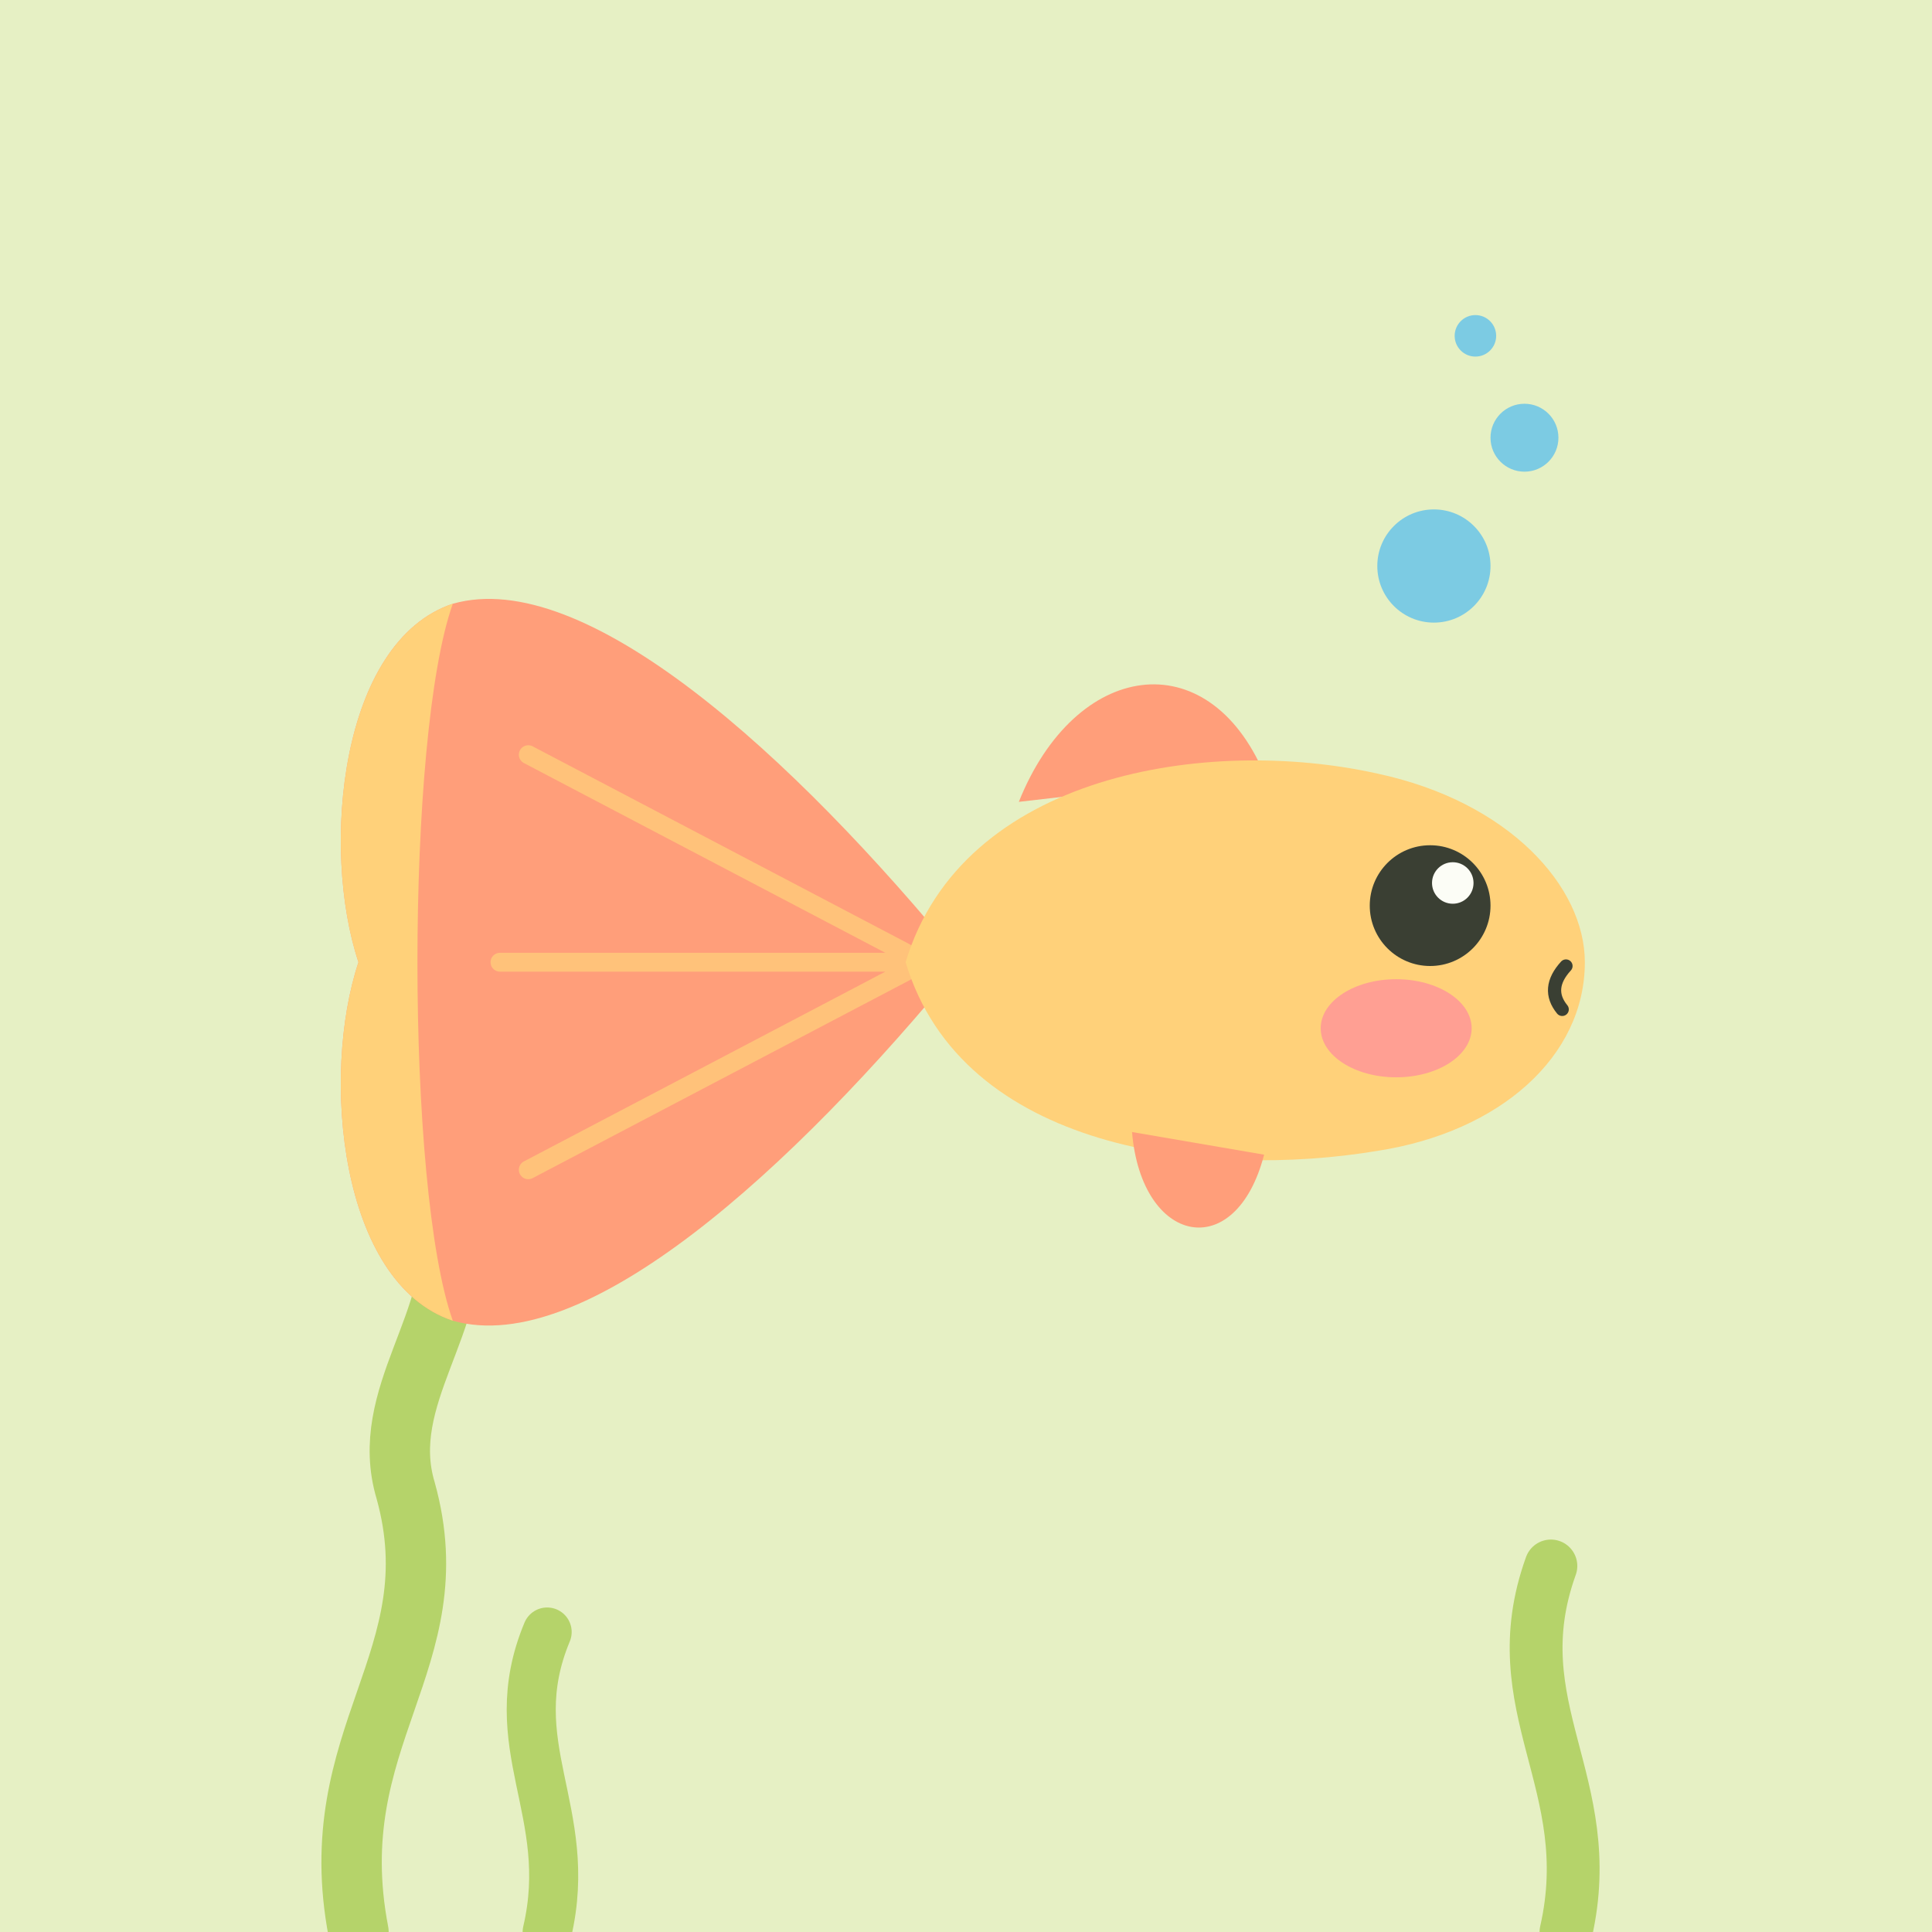
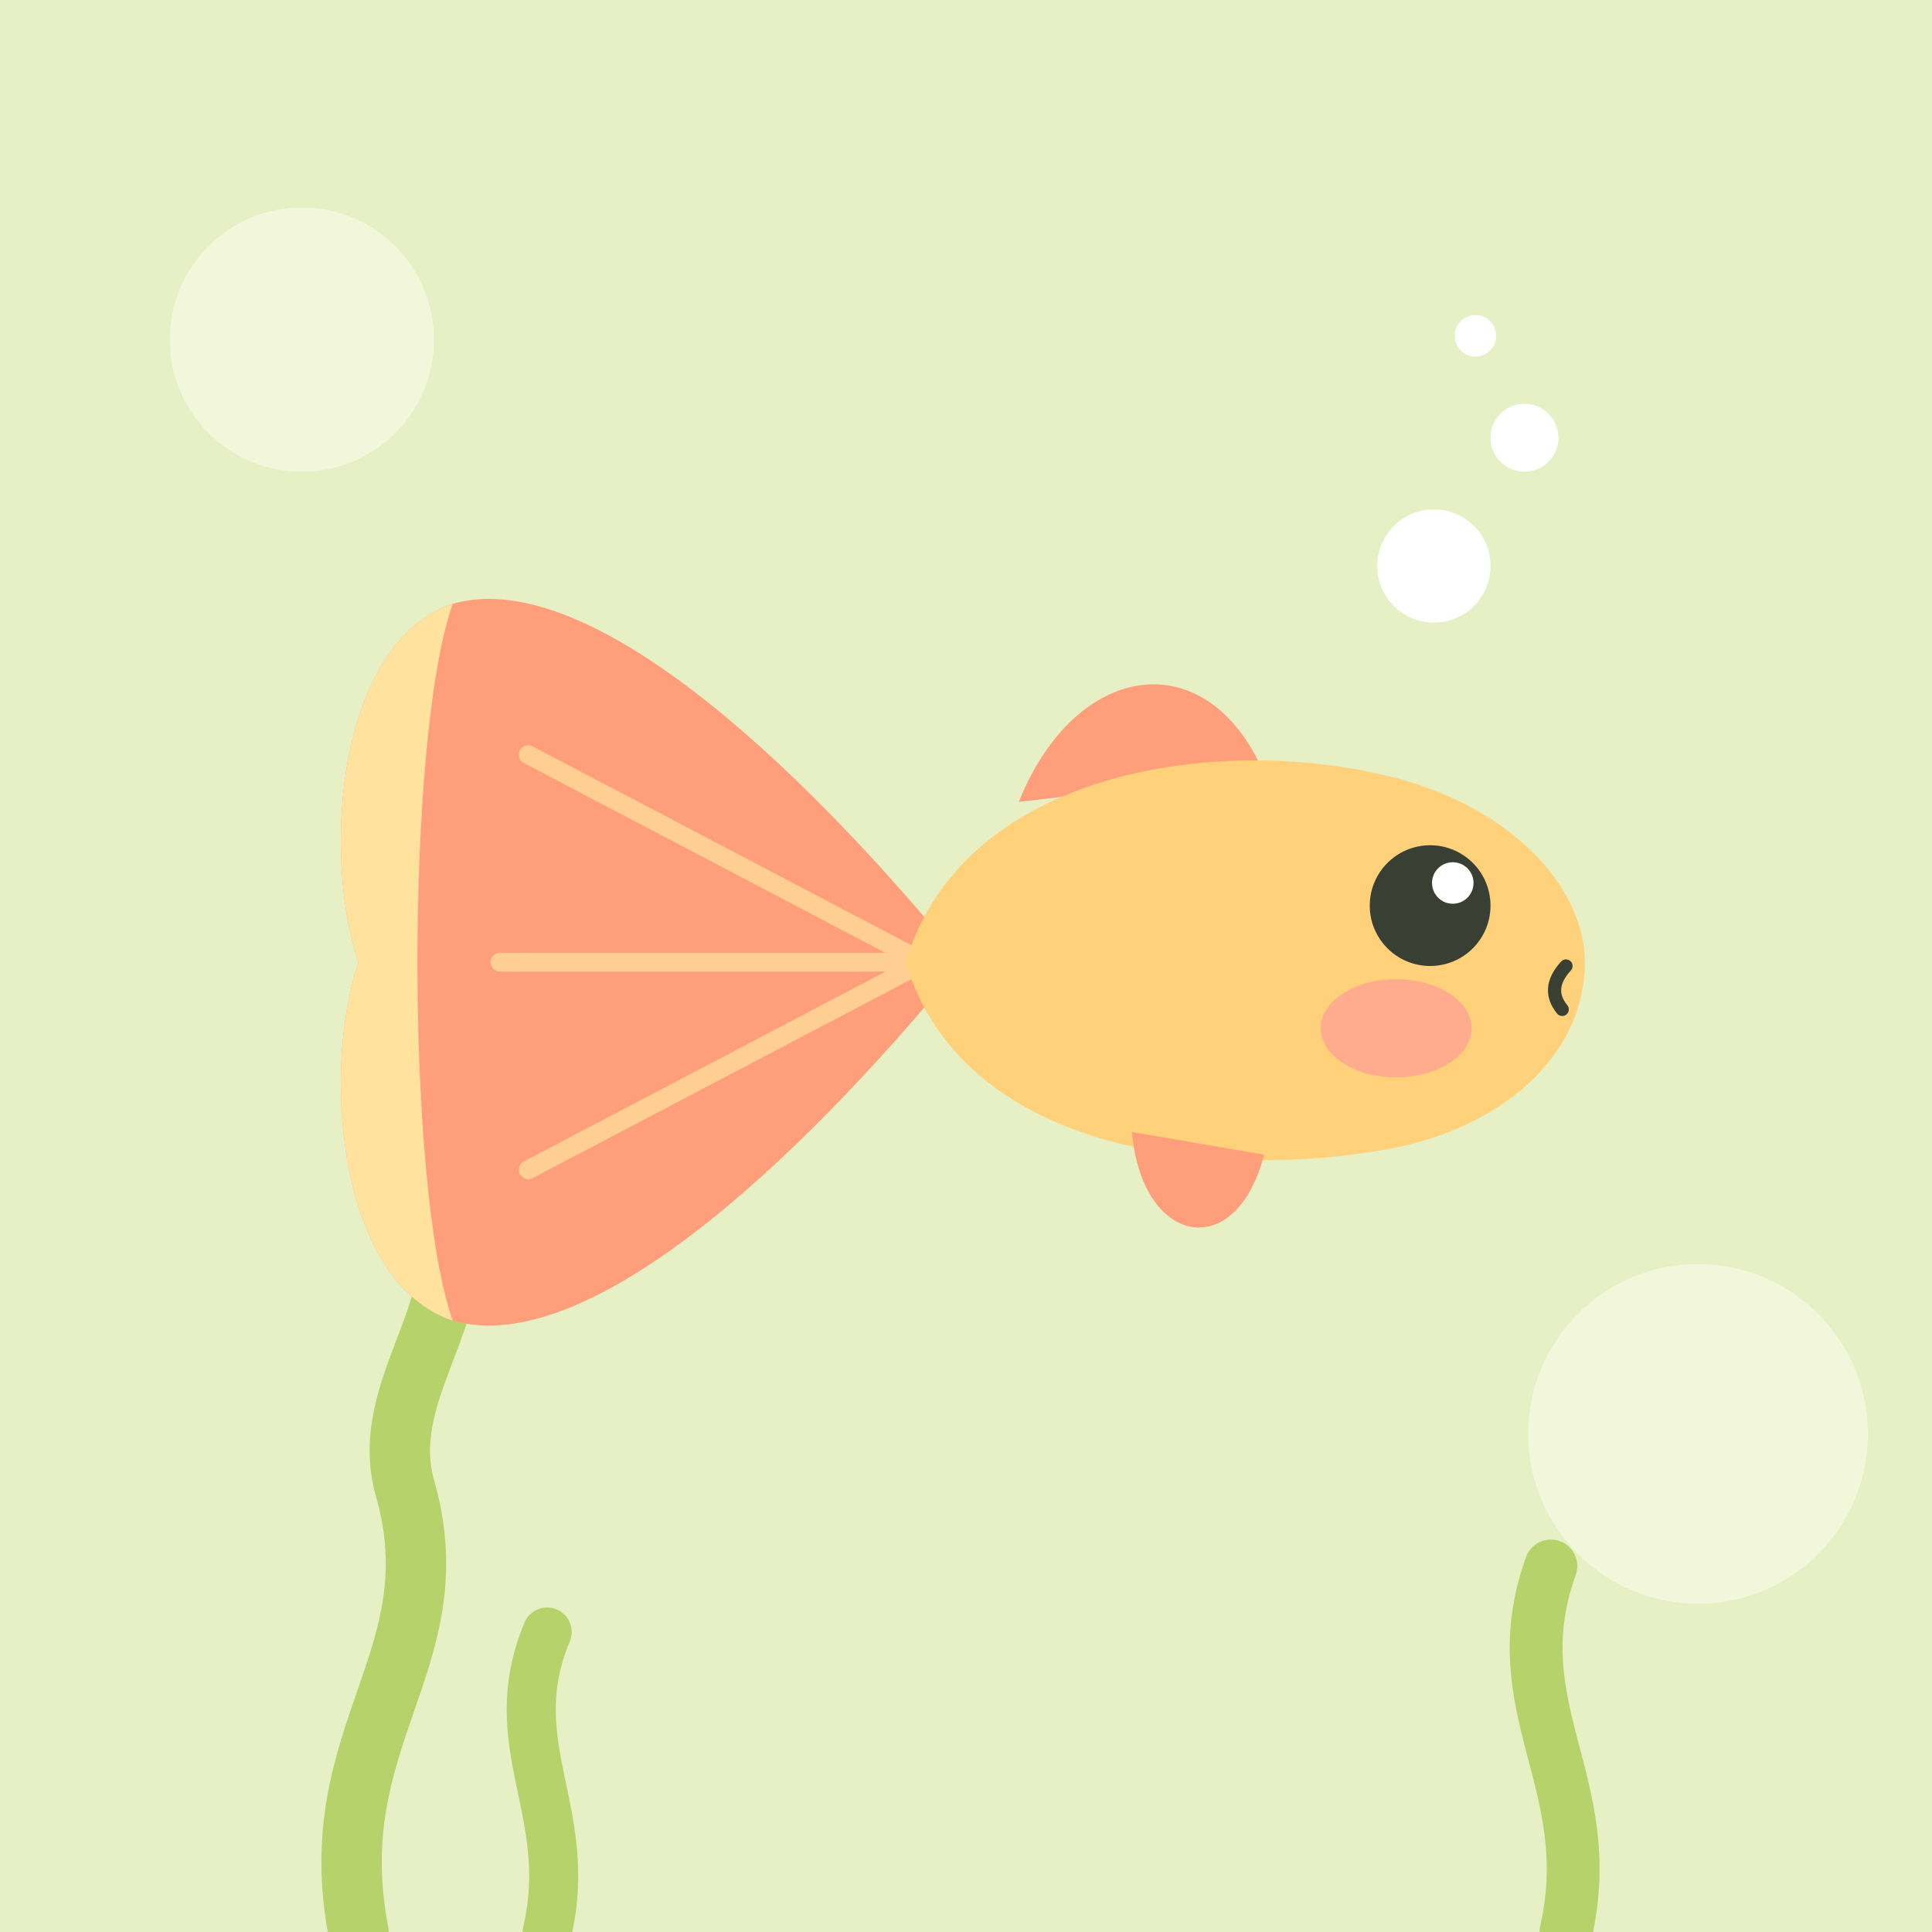
<svg xmlns="http://www.w3.org/2000/svg" viewBox="0 0 1024 1024" width="1024" height="1024">
  <rect width="1024" height="1024" fill="#E6F0C4" />
  <path d="M190 1024 C170 920 240 880 215 790 C200 740 245 700 238 650" fill="none" stroke="#B5D36A" stroke-width="32" stroke-linecap="round" />
  <path d="M290 1024 C305 960 265 925 290 865" fill="none" stroke="#B5D36A" stroke-width="26" stroke-linecap="round" />
  <path d="M830 1024 C848 945 795 905 822 830" fill="none" stroke="#B5D36A" stroke-width="28" stroke-linecap="round" />
-   <circle cx="760" cy="300" r="30" fill="#7CCBE3" />
-   <circle cx="808" cy="232" r="18" fill="#7CCBE3" />
-   <circle cx="782" cy="178" r="11" fill="#7CCBE3" />
+   <circle cx="760" cy="300" r="30" fill="#FFFFFF" />
+   <circle cx="160" cy="180" r="70" fill="#F2F7DC" />
+   <circle cx="900" cy="760" r="90" fill="#F2F7DC" />
+   <circle cx="808" cy="232" r="18" fill="#FFFFFF" />
+   <circle cx="782" cy="178" r="11" fill="#FFFFFF" />
  <g transform="translate(40 0)">
    <path d="M470 510 C380 400 270 300 200 320 C140 340 130 450 150 510 C130 570 140 680 200 700 C270 720 380 620 470 510 Z" fill="#FF9E7A" />
-     <path d="M200 320 C140 340 130 450 150 510 C130 570 140 680 200 700 C175 630 175 390 200 320 Z" fill="#FFD17A" />
-     <path d="M440 505 L240 400 M440 510 L225 510 M440 515 L240 620" stroke="#FFD17A" stroke-width="10" stroke-linecap="round" opacity="0.7" />
+     <path d="M200 320 C140 340 130 450 150 510 C130 570 140 680 200 700 C175 630 175 390 200 320 Z" fill="#FFE29E" />
+     <path d="M440 505 L240 400 M440 510 L225 510 M440 515 L240 620" stroke="#FFE29E" stroke-width="10" stroke-linecap="round" opacity="0.7" />
    <path d="M500 425 C530 350 600 340 630 410 Z" fill="#FF9E7A" />
    <path d="M440 510 C470 410 600 390 690 410 C760 425 800 470 800 510 C800 560 755 600 690 610 C600 625 470 610 440 510 Z" fill="#FFD17A" />
    <path d="M560 600 C565 660 615 670 630 612 Z" fill="#FF9E7A" />
-     <ellipse cx="700" cy="545" rx="40" ry="26" fill="#FF9F93" />
+     <ellipse cx="700" cy="545" rx="40" ry="26" fill="#FF9F93" opacity="0.75" />
    <circle cx="718" cy="480" r="32" fill="#3A3F33" />
-     <circle cx="730" cy="468" r="11" fill="#FCFDF6" />
+     <circle cx="730" cy="468" r="11" fill="#FFFFFF" />
    <path d="M790 512 Q779 524 788 535" fill="none" stroke="#3A3F33" stroke-width="7" stroke-linecap="round" />
  </g>
</svg>
